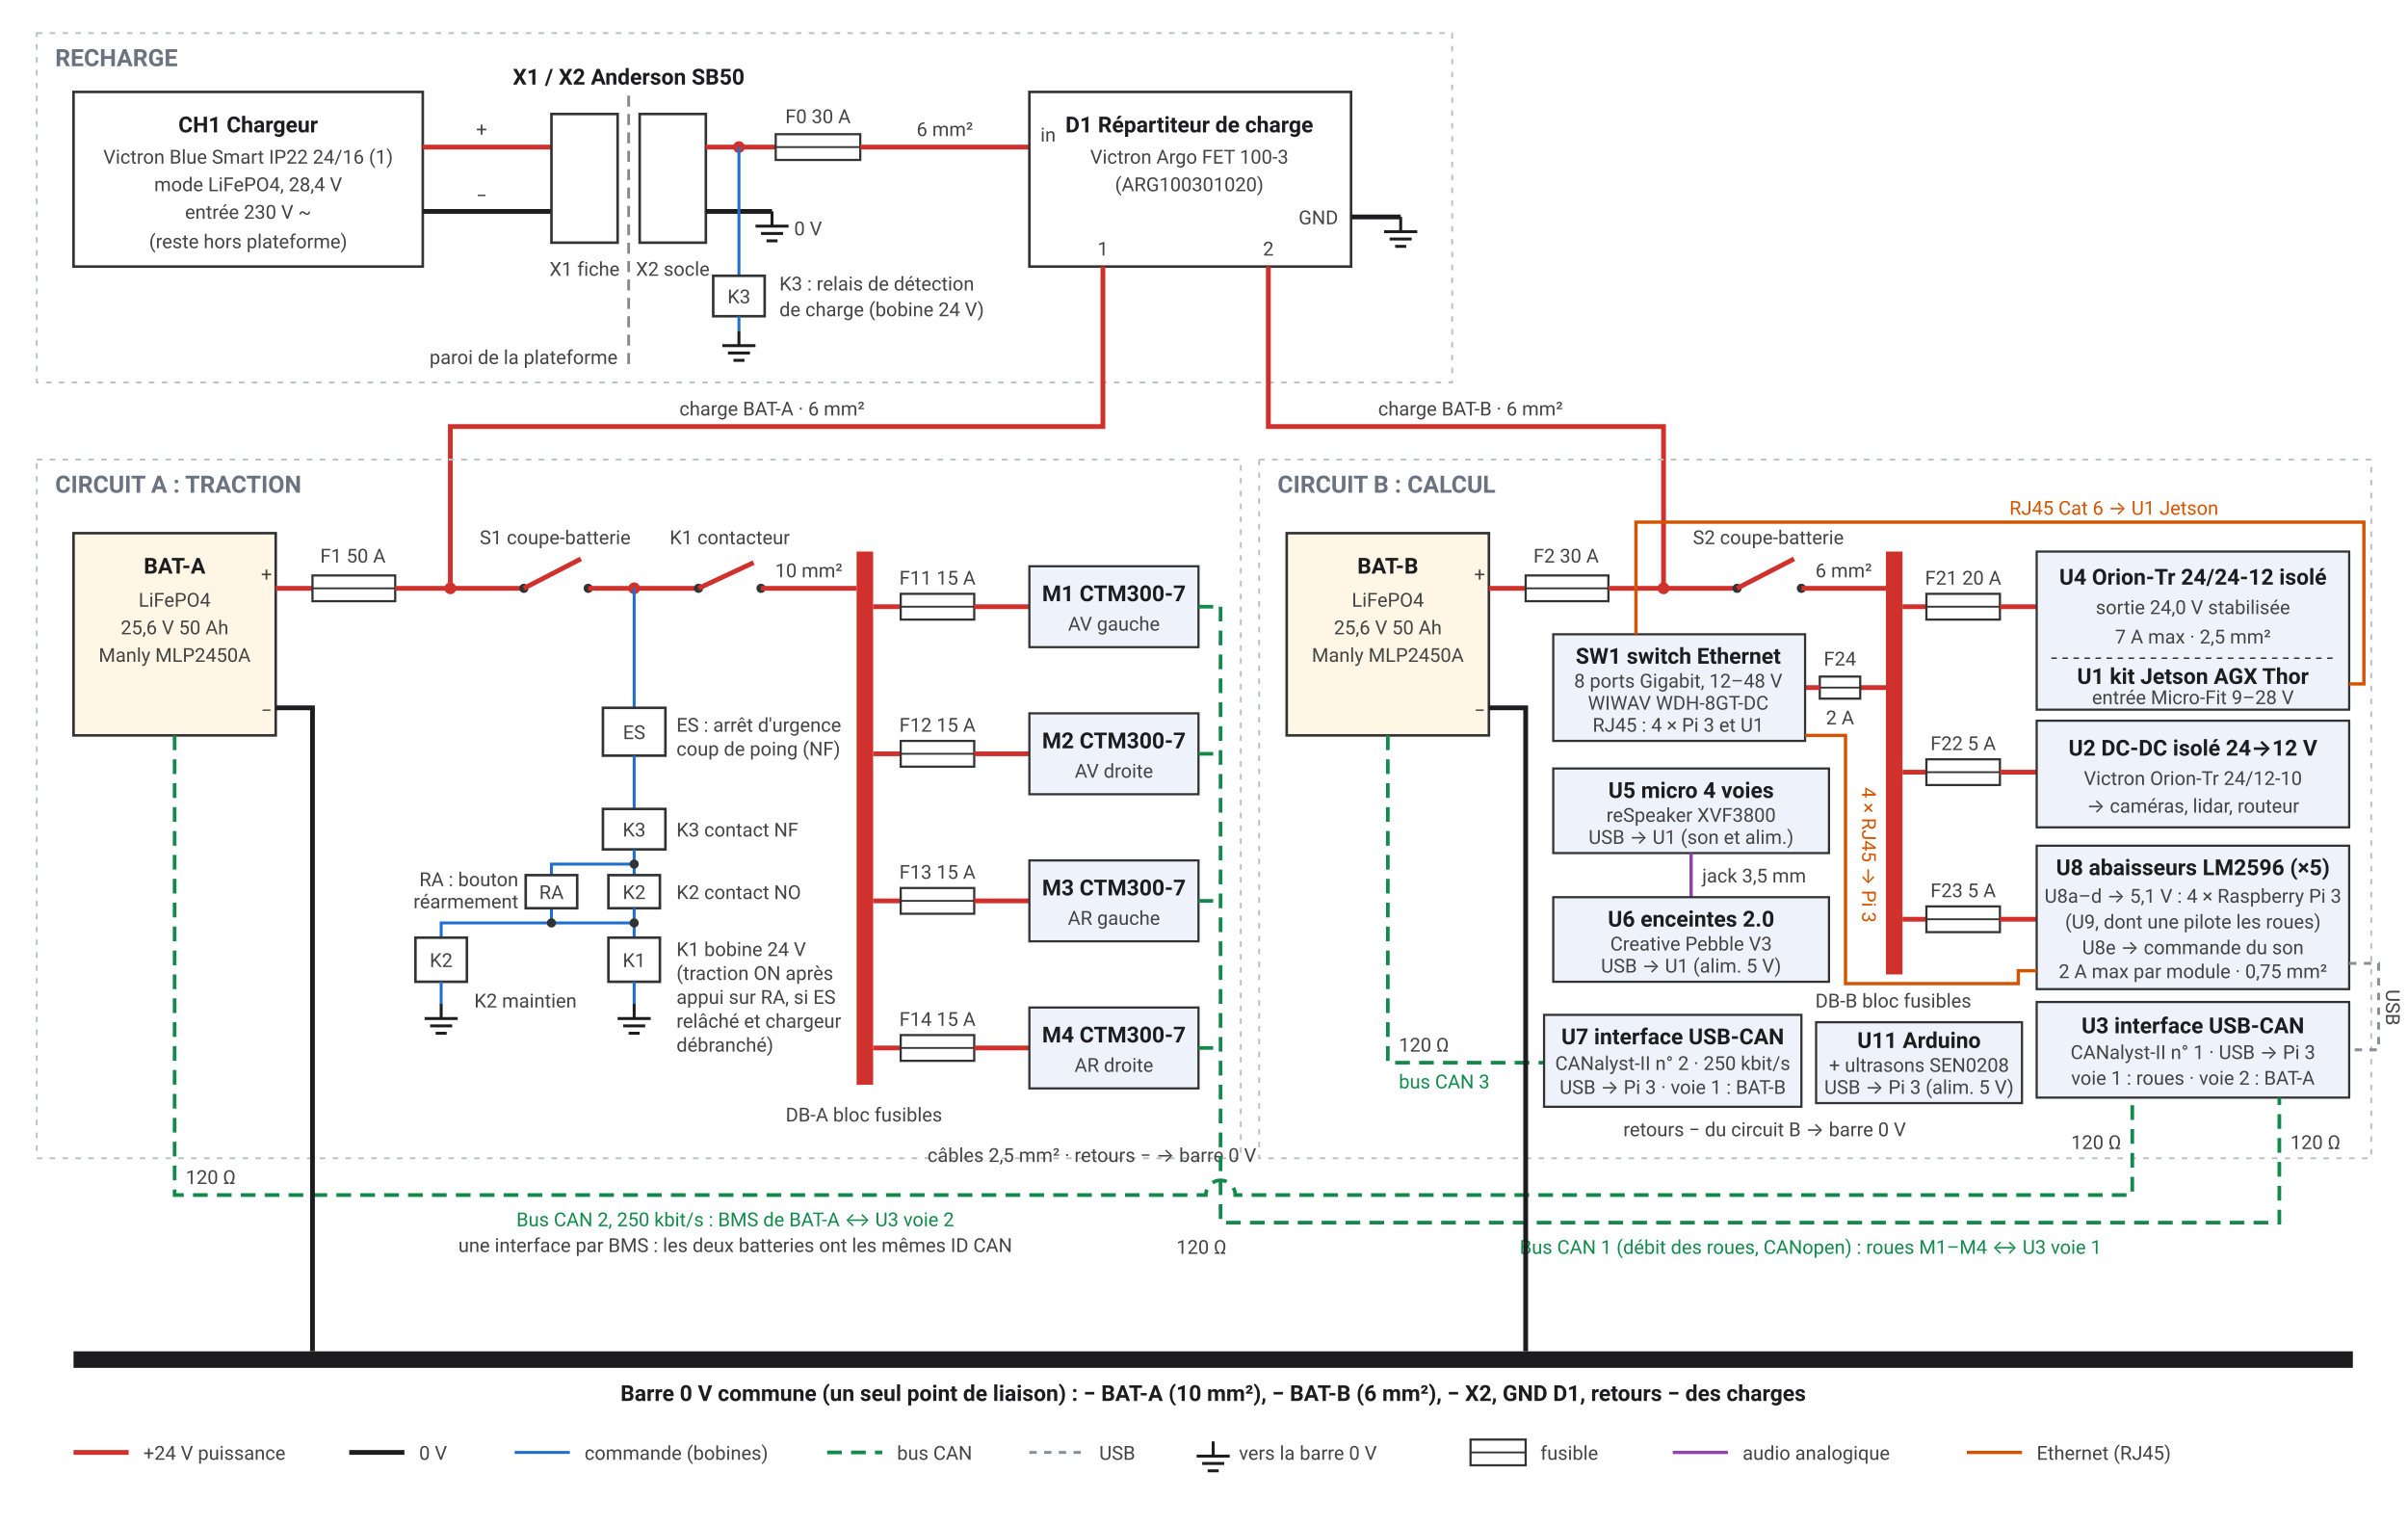
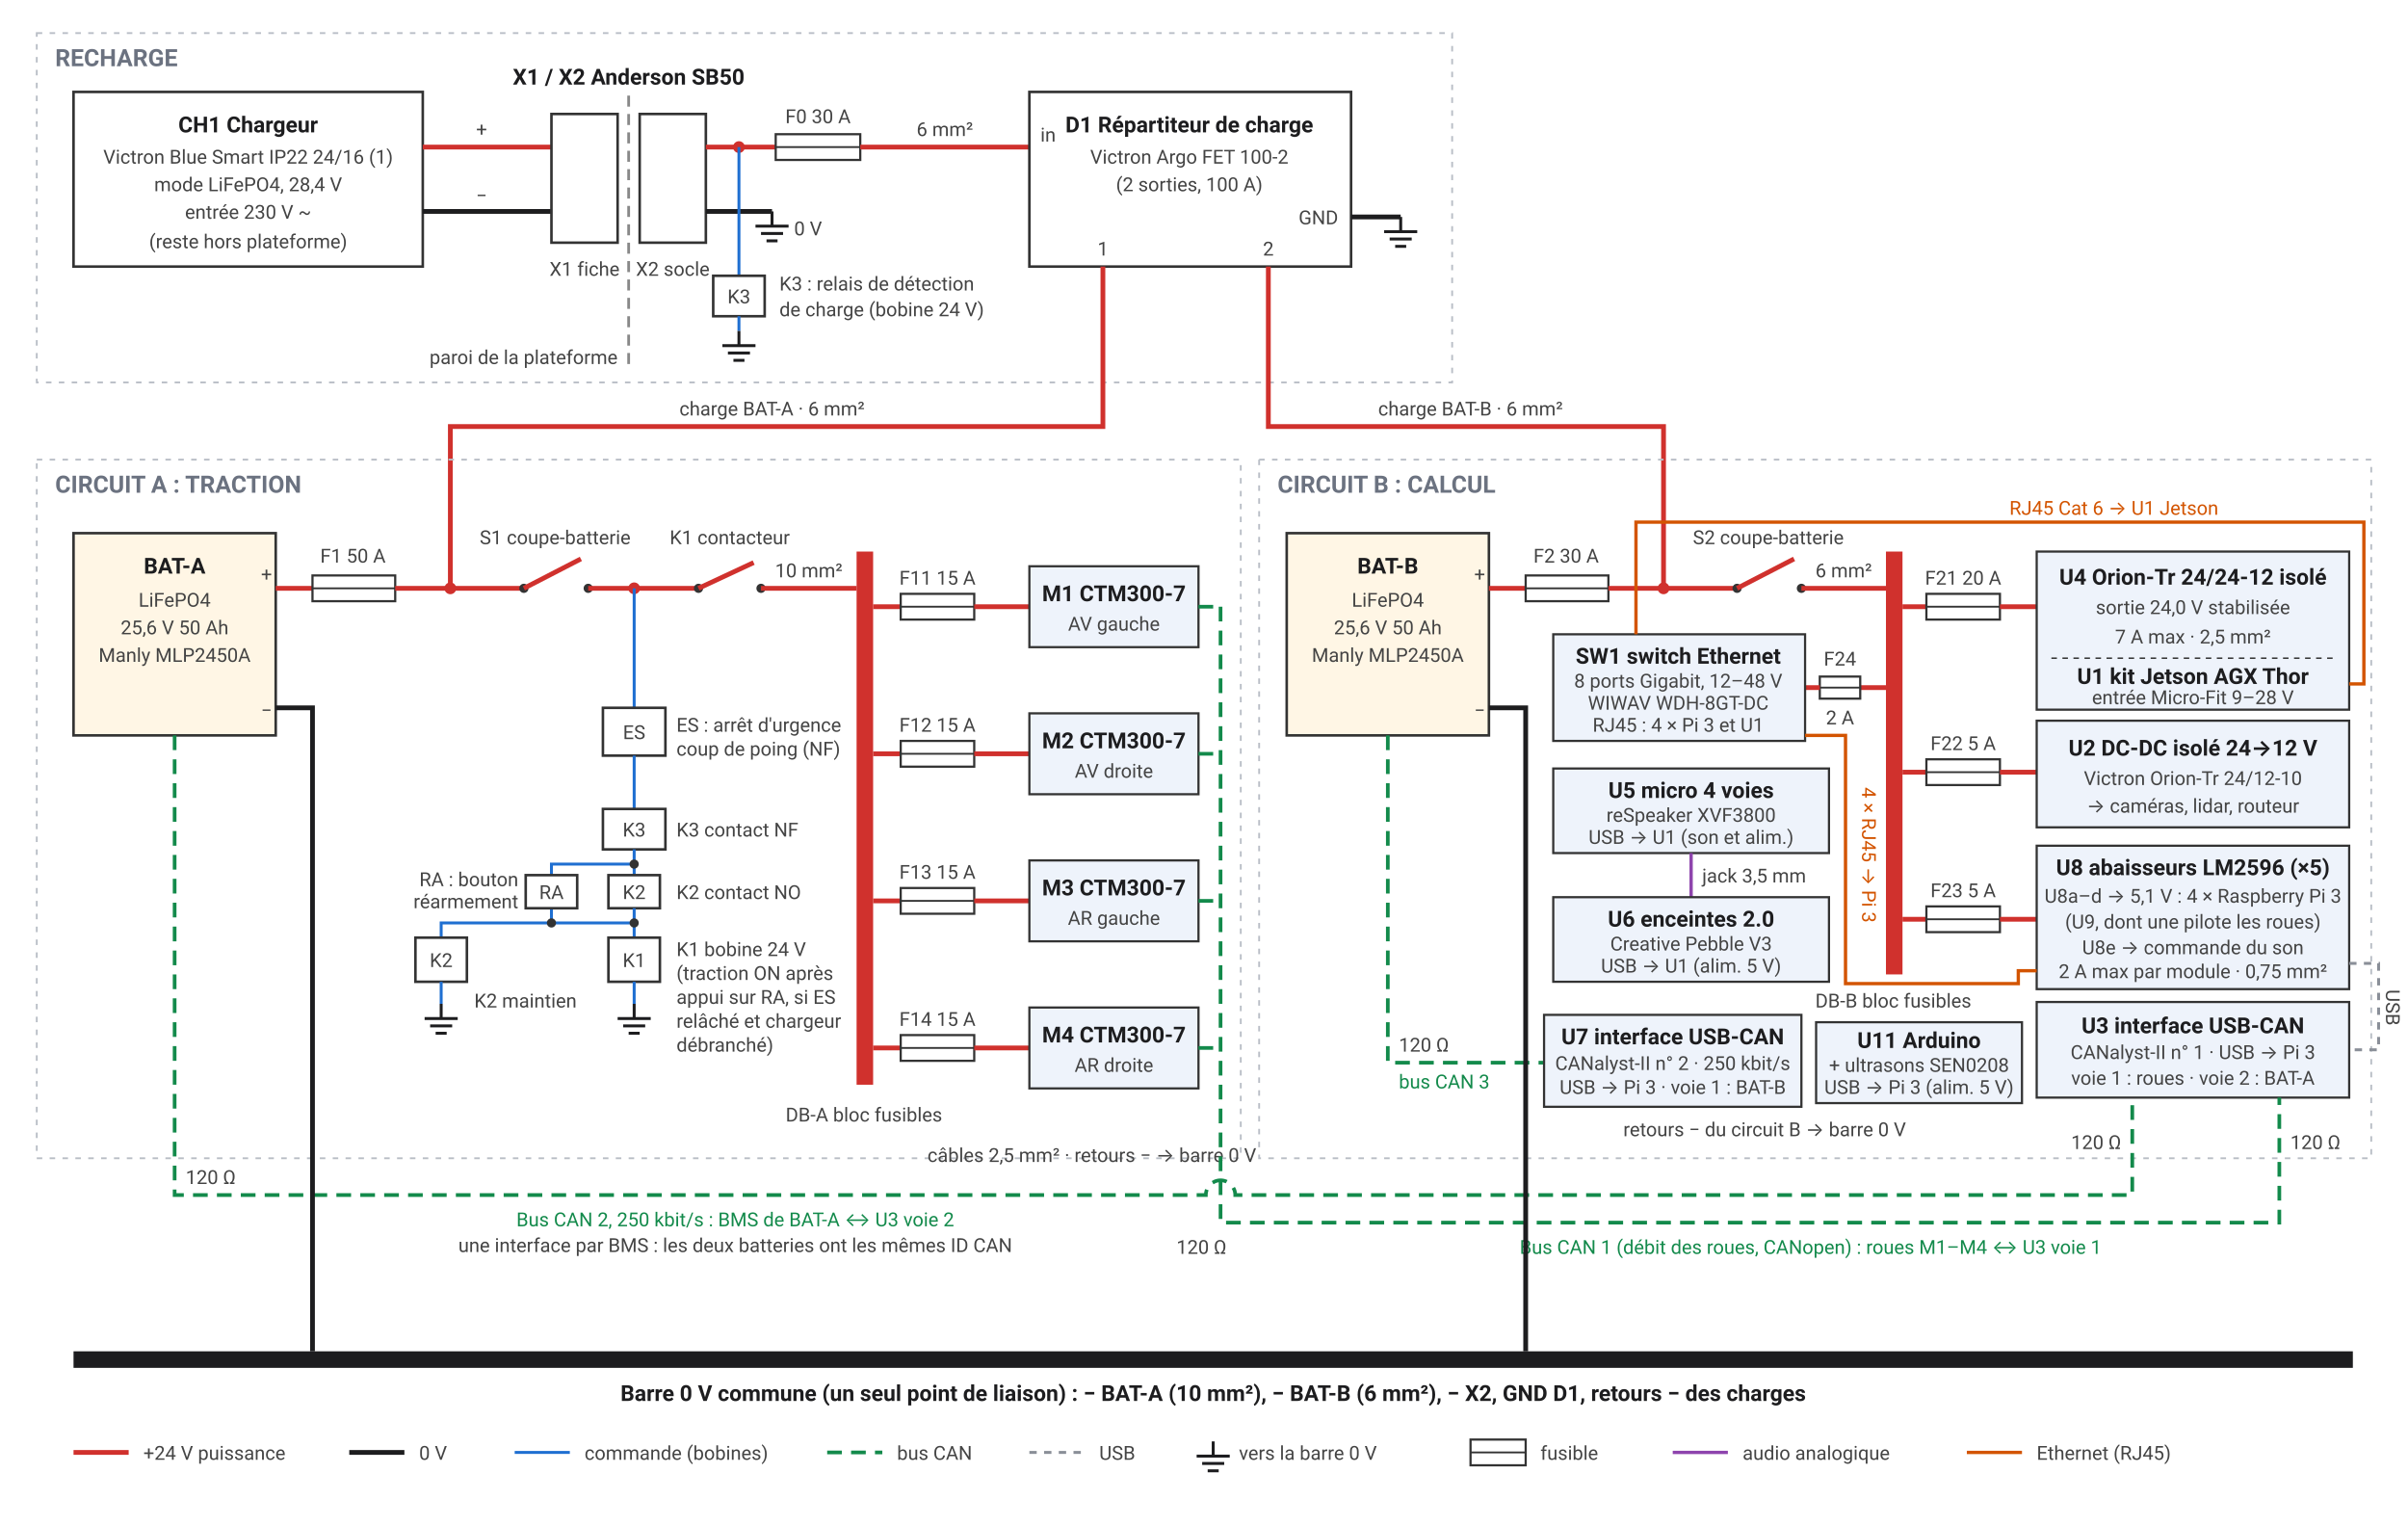
<svg xmlns="http://www.w3.org/2000/svg" width="1310" height="830" viewBox="0 0 1310 830" role="img" aria-label="Schéma de câblage de l'alimentation">
  <rect width="1310" height="830" fill="#fff" />
  <defs>
    <g id="gnd">
      <path d="M0 0 v8 M-9 8 h18 M-6 12 h12 M-3 16 h6" stroke="#1d1d1f" stroke-width="1.6" fill="none" />
    </g>
  </defs>
  <rect fill="none" stroke="#b9bec6" stroke-width="1" stroke-dasharray="3 4" x="20" y="18" width="770" height="190" />
  <text font-family="system-ui, -apple-system, 'Segoe UI', Roboto, sans-serif" fill="#6b7280" font-size="13px" font-weight="700" x="30" y="36">RECHARGE</text>
  <rect fill="#fff" stroke="#333" stroke-width="1.4" x="40" y="50" width="190" height="95" />
  <text font-family="system-ui, -apple-system, 'Segoe UI', Roboto, sans-serif" fill="#1d1d1f" font-size="12px" font-weight="700" x="135" y="72" text-anchor="middle">CH1 Chargeur</text>
  <text font-family="system-ui, -apple-system, 'Segoe UI', Roboto, sans-serif" fill="#444" font-size="10.5px" x="135" y="89" text-anchor="middle">Victron Blue Smart IP22 24/16 (1)</text>
  <text font-family="system-ui, -apple-system, 'Segoe UI', Roboto, sans-serif" fill="#444" font-size="10.5px" x="135" y="104" text-anchor="middle">mode LiFePO4, 28,4 V</text>
  <text font-family="system-ui, -apple-system, 'Segoe UI', Roboto, sans-serif" fill="#444" font-size="10.5px" x="135" y="119" text-anchor="middle">entrée 230 V ~</text>
  <text font-family="system-ui, -apple-system, 'Segoe UI', Roboto, sans-serif" fill="#444" font-size="10.5px" x="135" y="135" text-anchor="middle">(reste hors plateforme)</text>
  <path stroke="#d0312d" stroke-width="2.6" fill="none" d="M230 80 H300" />
  <text font-family="system-ui, -apple-system, 'Segoe UI', Roboto, sans-serif" fill="#444" font-size="10.5px" x="262" y="74" text-anchor="middle">+</text>
  <path stroke="#1d1d1f" stroke-width="2.6" fill="none" d="M230 115 H300" />
  <text font-family="system-ui, -apple-system, 'Segoe UI', Roboto, sans-serif" fill="#444" font-size="10.5px" x="262" y="110" text-anchor="middle">−</text>
  <text font-family="system-ui, -apple-system, 'Segoe UI', Roboto, sans-serif" fill="#1d1d1f" font-size="12px" font-weight="700" x="342" y="46" text-anchor="middle">X1 / X2 Anderson SB50</text>
  <rect fill="#fff" stroke="#333" stroke-width="1.4" x="300" y="62" width="36" height="70" />
  <text font-family="system-ui, -apple-system, 'Segoe UI', Roboto, sans-serif" fill="#444" font-size="10.5px" x="318" y="150" text-anchor="middle">X1 fiche</text>
  <line stroke="#888" stroke-width="1.5" stroke-dasharray="6 4" x1="342" y1="52" x2="342" y2="200" />
  <rect fill="#fff" stroke="#333" stroke-width="1.4" x="348" y="62" width="36" height="70" />
  <text font-family="system-ui, -apple-system, 'Segoe UI', Roboto, sans-serif" fill="#444" font-size="10.5px" x="366" y="150" text-anchor="middle">X2 socle</text>
  <text font-family="system-ui, -apple-system, 'Segoe UI', Roboto, sans-serif" fill="#444" font-size="10.5px" x="336" y="198" text-anchor="end">paroi de la plateforme</text>
  <path stroke="#d0312d" stroke-width="2.6" fill="none" d="M384 80 H422" />
  <circle cx="402" cy="80" r="3.2" fill="#d0312d" />
  <rect fill="#fff" stroke="#333" stroke-width="1.2" x="422" y="73" width="46" height="14" />
  <line x1="422" y1="80" x2="468" y2="80" stroke="#333" stroke-width="1" />
  <text font-family="system-ui, -apple-system, 'Segoe UI', Roboto, sans-serif" fill="#444" font-size="10.5px" x="445" y="67" text-anchor="middle">F0 30 A</text>
  <path stroke="#d0312d" stroke-width="2.6" fill="none" d="M468 80 H560" />
  <text font-family="system-ui, -apple-system, 'Segoe UI', Roboto, sans-serif" fill="#444" font-size="10.5px" x="514" y="74" text-anchor="middle">6 mm²</text>
  <path stroke="#1d1d1f" stroke-width="2.6" fill="none" d="M384 115 H420" />
  <use href="#gnd" x="420" y="115" />
  <text font-family="system-ui, -apple-system, 'Segoe UI', Roboto, sans-serif" fill="#444" font-size="10.5px" x="432" y="128">0 V</text>
  <path stroke="#1f6fd1" stroke-width="1.6" fill="none" d="M402 80 V150" />
  <rect fill="#fff" stroke="#333" stroke-width="1.4" x="388" y="150" width="28" height="22" />
  <text font-family="system-ui, -apple-system, 'Segoe UI', Roboto, sans-serif" fill="#444" font-size="10.5px" x="402" y="165" text-anchor="middle">K3</text>
  <path stroke="#1f6fd1" stroke-width="1.6" fill="none" d="M402 172 V180" />
  <use href="#gnd" x="402" y="180" />
  <text font-family="system-ui, -apple-system, 'Segoe UI', Roboto, sans-serif" fill="#444" font-size="10.5px" x="424" y="158">K3 : relais de détection</text>
  <text font-family="system-ui, -apple-system, 'Segoe UI', Roboto, sans-serif" fill="#444" font-size="10.5px" x="424" y="172">de charge (bobine 24 V)</text>
  <rect fill="#fff" stroke="#333" stroke-width="1.4" x="560" y="50" width="175" height="95" />
  <text font-family="system-ui, -apple-system, 'Segoe UI', Roboto, sans-serif" fill="#1d1d1f" font-size="12px" font-weight="700" x="647" y="72" text-anchor="middle">D1 Répartiteur de charge</text>
-   <text font-family="system-ui, -apple-system, 'Segoe UI', Roboto, sans-serif" fill="#444" font-size="10.5px" x="647" y="89" text-anchor="middle">Victron Argo FET 100-3</text>
-   <text font-family="system-ui, -apple-system, 'Segoe UI', Roboto, sans-serif" fill="#444" font-size="10.5px" x="647" y="104" text-anchor="middle">(ARG100301020)</text>
+   <text font-family="system-ui, -apple-system, 'Segoe UI', Roboto, sans-serif" fill="#444" font-size="10.5px" x="647" y="89" text-anchor="middle">Victron Argo FET 100-2</text>
+   <text font-family="system-ui, -apple-system, 'Segoe UI', Roboto, sans-serif" fill="#444" font-size="10.5px" x="647" y="104" text-anchor="middle">(2 sorties, 100 A)</text>
  <text font-family="system-ui, -apple-system, 'Segoe UI', Roboto, sans-serif" fill="#444" font-size="10.5px" x="566" y="77">in</text>
  <text font-family="system-ui, -apple-system, 'Segoe UI', Roboto, sans-serif" fill="#444" font-size="10.5px" x="600" y="139" text-anchor="middle">1</text>
  <text font-family="system-ui, -apple-system, 'Segoe UI', Roboto, sans-serif" fill="#444" font-size="10.5px" x="690" y="139" text-anchor="middle">2</text>
  <text font-family="system-ui, -apple-system, 'Segoe UI', Roboto, sans-serif" fill="#444" font-size="10.5px" x="728" y="122" text-anchor="end">GND</text>
  <path stroke="#1d1d1f" stroke-width="2.6" fill="none" d="M735 118 H762" />
  <use href="#gnd" x="762" y="118" />
  <path stroke="#d0312d" stroke-width="2.6" fill="none" d="M600 145 V232 H245 V320" />
  <text font-family="system-ui, -apple-system, 'Segoe UI', Roboto, sans-serif" fill="#444" font-size="10.5px" x="420" y="226" text-anchor="middle">charge BAT-A · 6 mm²</text>
  <path stroke="#d0312d" stroke-width="2.6" fill="none" d="M690 145 V232 H905 V320" />
  <text font-family="system-ui, -apple-system, 'Segoe UI', Roboto, sans-serif" fill="#444" font-size="10.5px" x="800" y="226" text-anchor="middle">charge BAT-B · 6 mm²</text>
  <rect fill="none" stroke="#b9bec6" stroke-width="1" stroke-dasharray="3 4" x="20" y="250" width="655" height="380" />
  <text font-family="system-ui, -apple-system, 'Segoe UI', Roboto, sans-serif" fill="#6b7280" font-size="13px" font-weight="700" x="30" y="268">CIRCUIT A : TRACTION</text>
  <rect fill="#fff6e5" stroke="#333" stroke-width="1.4" x="40" y="290" width="110" height="110" />
  <text font-family="system-ui, -apple-system, 'Segoe UI', Roboto, sans-serif" fill="#1d1d1f" font-size="12px" font-weight="700" x="95" y="312" text-anchor="middle">BAT-A</text>
  <text font-family="system-ui, -apple-system, 'Segoe UI', Roboto, sans-serif" fill="#444" font-size="10.5px" x="95" y="330" text-anchor="middle">LiFePO4</text>
  <text font-family="system-ui, -apple-system, 'Segoe UI', Roboto, sans-serif" fill="#444" font-size="10.5px" x="95" y="345" text-anchor="middle">25,6 V 50 Ah</text>
  <text font-family="system-ui, -apple-system, 'Segoe UI', Roboto, sans-serif" fill="#444" font-size="10.5px" x="95" y="360" text-anchor="middle">Manly MLP2450A</text>
  <text font-family="system-ui, -apple-system, 'Segoe UI', Roboto, sans-serif" fill="#444" font-size="10.5px" x="142" y="316">+</text>
  <text font-family="system-ui, -apple-system, 'Segoe UI', Roboto, sans-serif" fill="#444" font-size="10.5px" x="142" y="390">−</text>
  <path stroke="#d0312d" stroke-width="2.6" fill="none" d="M150 320 H170" />
  <rect fill="#fff" stroke="#333" stroke-width="1.2" x="170" y="313" width="45" height="14" />
  <line x1="170" y1="320" x2="215" y2="320" stroke="#333" stroke-width="1" />
  <text font-family="system-ui, -apple-system, 'Segoe UI', Roboto, sans-serif" fill="#444" font-size="10.5px" x="192" y="306" text-anchor="middle">F1 50 A</text>
  <path stroke="#d0312d" stroke-width="2.6" fill="none" d="M215 320 H283" />
  <circle cx="245" cy="320" r="3.2" fill="#d0312d" />
  <circle cx="285" cy="320" r="2.5" fill="#333" />
  <path stroke="#d0312d" stroke-width="2.6" fill="none" d="M285 320 L316 304" />
  <circle cx="320" cy="320" r="2.5" fill="#333" />
  <text font-family="system-ui, -apple-system, 'Segoe UI', Roboto, sans-serif" fill="#444" font-size="10.5px" x="302" y="296" text-anchor="middle">S1 coupe-batterie</text>
  <path stroke="#d0312d" stroke-width="2.6" fill="none" d="M320 320 H378" />
  <circle cx="345" cy="320" r="3.2" fill="#d0312d" />
  <circle cx="380" cy="320" r="2.5" fill="#333" />
  <path stroke="#d0312d" stroke-width="2.6" fill="none" d="M380 320 L410 306" />
  <circle cx="414" cy="320" r="2.5" fill="#333" />
  <text font-family="system-ui, -apple-system, 'Segoe UI', Roboto, sans-serif" fill="#444" font-size="10.5px" x="397" y="296" text-anchor="middle">K1 contacteur</text>
  <path stroke="#d0312d" stroke-width="2.6" fill="none" d="M414 320 H466" />
  <text font-family="system-ui, -apple-system, 'Segoe UI', Roboto, sans-serif" fill="#444" font-size="10.5px" x="440" y="314" text-anchor="middle">10 mm²</text>
  <path stroke="#1f6fd1" stroke-width="1.6" fill="none" d="M345 320 V385" />
  <rect fill="#fff" stroke="#333" stroke-width="1.4" x="328" y="385" width="34" height="26" />
  <text font-family="system-ui, -apple-system, 'Segoe UI', Roboto, sans-serif" fill="#444" font-size="10.5px" x="345" y="402" text-anchor="middle">ES</text>
  <path stroke="#1f6fd1" stroke-width="1.6" fill="none" d="M345 411 V440" />
  <rect fill="#fff" stroke="#333" stroke-width="1.4" x="328" y="440" width="34" height="22" />
  <text font-family="system-ui, -apple-system, 'Segoe UI', Roboto, sans-serif" fill="#444" font-size="10.5px" x="345" y="455" text-anchor="middle">K3</text>
  <path stroke="#1f6fd1" stroke-width="1.6" fill="none" d="M345 462 V476" />
  <rect fill="#fff" stroke="#333" stroke-width="1.4" x="331" y="476" width="28" height="18" />
  <text font-family="system-ui, -apple-system, 'Segoe UI', Roboto, sans-serif" fill="#444" font-size="10.5px" x="345" y="489" text-anchor="middle">K2</text>
  <path stroke="#1f6fd1" stroke-width="1.6" fill="none" d="M345 494 V510" />
  <path stroke="#1f6fd1" stroke-width="1.6" fill="none" d="M345 470 H300 V476 M300 494 V502 H345 M300 502 H240 V510" />
  <circle cx="345" cy="470" r="2.5" fill="#333" />
  <circle cx="345" cy="502" r="2.5" fill="#333" />
  <circle cx="300" cy="502" r="2.5" fill="#333" />
  <rect fill="#fff" stroke="#333" stroke-width="1.4" x="286" y="476" width="28" height="18" />
  <text font-family="system-ui, -apple-system, 'Segoe UI', Roboto, sans-serif" fill="#444" font-size="10.5px" x="300" y="489" text-anchor="middle">RA</text>
  <text font-family="system-ui, -apple-system, 'Segoe UI', Roboto, sans-serif" fill="#444" font-size="10.5px" x="282" y="482" text-anchor="end">RA : bouton</text>
  <text font-family="system-ui, -apple-system, 'Segoe UI', Roboto, sans-serif" fill="#444" font-size="10.5px" x="282" y="494" text-anchor="end">réarmement</text>
  <rect fill="#fff" stroke="#333" stroke-width="1.4" x="331" y="510" width="28" height="24" />
  <text font-family="system-ui, -apple-system, 'Segoe UI', Roboto, sans-serif" fill="#444" font-size="10.5px" x="345" y="526" text-anchor="middle">K1</text>
  <path stroke="#1f6fd1" stroke-width="1.6" fill="none" d="M345 534 V546" />
  <use href="#gnd" x="345" y="546" />
  <rect fill="#fff" stroke="#333" stroke-width="1.4" x="226" y="510" width="28" height="24" />
  <text font-family="system-ui, -apple-system, 'Segoe UI', Roboto, sans-serif" fill="#444" font-size="10.5px" x="240" y="526" text-anchor="middle">K2</text>
  <path stroke="#1f6fd1" stroke-width="1.6" fill="none" d="M240 534 V546" />
  <use href="#gnd" x="240" y="546" />
  <text font-family="system-ui, -apple-system, 'Segoe UI', Roboto, sans-serif" fill="#444" font-size="10.5px" x="258" y="548">K2 maintien</text>
  <text font-family="system-ui, -apple-system, 'Segoe UI', Roboto, sans-serif" fill="#444" font-size="10.5px" x="368" y="398">ES : arrêt d'urgence</text>
  <text font-family="system-ui, -apple-system, 'Segoe UI', Roboto, sans-serif" fill="#444" font-size="10.5px" x="368" y="411">coup de poing (NF)</text>
  <text font-family="system-ui, -apple-system, 'Segoe UI', Roboto, sans-serif" fill="#444" font-size="10.5px" x="368" y="455">K3 contact NF</text>
  <text font-family="system-ui, -apple-system, 'Segoe UI', Roboto, sans-serif" fill="#444" font-size="10.5px" x="368" y="489">K2 contact NO</text>
  <text font-family="system-ui, -apple-system, 'Segoe UI', Roboto, sans-serif" fill="#444" font-size="10.5px" x="368" y="520">K1 bobine 24 V</text>
  <text font-family="system-ui, -apple-system, 'Segoe UI', Roboto, sans-serif" fill="#444" font-size="10.5px" x="368" y="533">(traction ON après</text>
  <text font-family="system-ui, -apple-system, 'Segoe UI', Roboto, sans-serif" fill="#444" font-size="10.5px" x="368" y="546">appui sur RA, si ES</text>
  <text font-family="system-ui, -apple-system, 'Segoe UI', Roboto, sans-serif" fill="#444" font-size="10.5px" x="368" y="559">relâché et chargeur</text>
  <text font-family="system-ui, -apple-system, 'Segoe UI', Roboto, sans-serif" fill="#444" font-size="10.5px" x="368" y="572">débranché)</text>
  <rect x="466" y="300" width="9" height="290" fill="#d0312d" />
  <text font-family="system-ui, -apple-system, 'Segoe UI', Roboto, sans-serif" fill="#444" font-size="10.5px" x="470" y="610" text-anchor="middle">DB-A bloc fusibles</text>
  <g>
    <path stroke="#d0312d" stroke-width="2.6" fill="none" d="M475 330 H490" />
    <rect fill="#fff" stroke="#333" stroke-width="1.2" x="490" y="323" width="40" height="14" />
    <line x1="490" y1="330" x2="530" y2="330" stroke="#333" stroke-width="1" />
    <text font-family="system-ui, -apple-system, 'Segoe UI', Roboto, sans-serif" fill="#444" font-size="10.5px" x="510" y="318" text-anchor="middle">F11 15 A</text>
    <path stroke="#d0312d" stroke-width="2.6" fill="none" d="M530 330 H560" />
    <rect fill="#eef3fb" stroke="#333" stroke-width="1.2" x="560" y="308" width="92" height="44" />
    <text font-family="system-ui, -apple-system, 'Segoe UI', Roboto, sans-serif" fill="#1d1d1f" font-size="12px" font-weight="700" x="606" y="327" text-anchor="middle">M1 CTM300-7</text>
    <text font-family="system-ui, -apple-system, 'Segoe UI', Roboto, sans-serif" fill="#444" font-size="10.5px" x="606" y="343" text-anchor="middle">AV gauche</text>
  </g>
  <g>
    <path stroke="#d0312d" stroke-width="2.6" fill="none" d="M475 410 H490" />
    <rect fill="#fff" stroke="#333" stroke-width="1.2" x="490" y="403" width="40" height="14" />
    <line x1="490" y1="410" x2="530" y2="410" stroke="#333" stroke-width="1" />
    <text font-family="system-ui, -apple-system, 'Segoe UI', Roboto, sans-serif" fill="#444" font-size="10.5px" x="510" y="398" text-anchor="middle">F12 15 A</text>
    <path stroke="#d0312d" stroke-width="2.6" fill="none" d="M530 410 H560" />
    <rect fill="#eef3fb" stroke="#333" stroke-width="1.2" x="560" y="388" width="92" height="44" />
    <text font-family="system-ui, -apple-system, 'Segoe UI', Roboto, sans-serif" fill="#1d1d1f" font-size="12px" font-weight="700" x="606" y="407" text-anchor="middle">M2 CTM300-7</text>
    <text font-family="system-ui, -apple-system, 'Segoe UI', Roboto, sans-serif" fill="#444" font-size="10.5px" x="606" y="423" text-anchor="middle">AV droite</text>
  </g>
  <g>
    <path stroke="#d0312d" stroke-width="2.6" fill="none" d="M475 490 H490" />
    <rect fill="#fff" stroke="#333" stroke-width="1.2" x="490" y="483" width="40" height="14" />
    <line x1="490" y1="490" x2="530" y2="490" stroke="#333" stroke-width="1" />
    <text font-family="system-ui, -apple-system, 'Segoe UI', Roboto, sans-serif" fill="#444" font-size="10.5px" x="510" y="478" text-anchor="middle">F13 15 A</text>
    <path stroke="#d0312d" stroke-width="2.6" fill="none" d="M530 490 H560" />
    <rect fill="#eef3fb" stroke="#333" stroke-width="1.2" x="560" y="468" width="92" height="44" />
    <text font-family="system-ui, -apple-system, 'Segoe UI', Roboto, sans-serif" fill="#1d1d1f" font-size="12px" font-weight="700" x="606" y="487" text-anchor="middle">M3 CTM300-7</text>
    <text font-family="system-ui, -apple-system, 'Segoe UI', Roboto, sans-serif" fill="#444" font-size="10.5px" x="606" y="503" text-anchor="middle">AR gauche</text>
  </g>
  <g>
    <path stroke="#d0312d" stroke-width="2.6" fill="none" d="M475 570 H490" />
    <rect fill="#fff" stroke="#333" stroke-width="1.2" x="490" y="563" width="40" height="14" />
    <line x1="490" y1="570" x2="530" y2="570" stroke="#333" stroke-width="1" />
    <text font-family="system-ui, -apple-system, 'Segoe UI', Roboto, sans-serif" fill="#444" font-size="10.5px" x="510" y="558" text-anchor="middle">F14 15 A</text>
    <path stroke="#d0312d" stroke-width="2.6" fill="none" d="M530 570 H560" />
    <rect fill="#eef3fb" stroke="#333" stroke-width="1.2" x="560" y="548" width="92" height="44" />
    <text font-family="system-ui, -apple-system, 'Segoe UI', Roboto, sans-serif" fill="#1d1d1f" font-size="12px" font-weight="700" x="606" y="567" text-anchor="middle">M4 CTM300-7</text>
    <text font-family="system-ui, -apple-system, 'Segoe UI', Roboto, sans-serif" fill="#444" font-size="10.5px" x="606" y="583" text-anchor="middle">AR droite</text>
  </g>
  <text font-family="system-ui, -apple-system, 'Segoe UI', Roboto, sans-serif" fill="#444" font-size="10.5px" x="594" y="632" text-anchor="middle">câbles 2,5 mm² · retours − → barre 0 V</text>
  <rect fill="none" stroke="#b9bec6" stroke-width="1" stroke-dasharray="3 4" x="685" y="250" width="605" height="380" />
  <text font-family="system-ui, -apple-system, 'Segoe UI', Roboto, sans-serif" fill="#6b7280" font-size="13px" font-weight="700" x="695" y="268">CIRCUIT B : CALCUL</text>
  <rect fill="#fff6e5" stroke="#333" stroke-width="1.4" x="700" y="290" width="110" height="110" />
  <text font-family="system-ui, -apple-system, 'Segoe UI', Roboto, sans-serif" fill="#1d1d1f" font-size="12px" font-weight="700" x="755" y="312" text-anchor="middle">BAT-B</text>
  <text font-family="system-ui, -apple-system, 'Segoe UI', Roboto, sans-serif" fill="#444" font-size="10.5px" x="755" y="330" text-anchor="middle">LiFePO4</text>
  <text font-family="system-ui, -apple-system, 'Segoe UI', Roboto, sans-serif" fill="#444" font-size="10.5px" x="755" y="345" text-anchor="middle">25,6 V 50 Ah</text>
  <text font-family="system-ui, -apple-system, 'Segoe UI', Roboto, sans-serif" fill="#444" font-size="10.5px" x="755" y="360" text-anchor="middle">Manly MLP2450A</text>
  <text font-family="system-ui, -apple-system, 'Segoe UI', Roboto, sans-serif" fill="#444" font-size="10.5px" x="802" y="316">+</text>
  <text font-family="system-ui, -apple-system, 'Segoe UI', Roboto, sans-serif" fill="#444" font-size="10.5px" x="802" y="390">−</text>
  <path stroke="#d0312d" stroke-width="2.6" fill="none" d="M810 320 H830" />
  <rect fill="#fff" stroke="#333" stroke-width="1.2" x="830" y="313" width="45" height="14" />
  <line x1="830" y1="320" x2="875" y2="320" stroke="#333" stroke-width="1" />
  <text font-family="system-ui, -apple-system, 'Segoe UI', Roboto, sans-serif" fill="#444" font-size="10.5px" x="852" y="306" text-anchor="middle">F2 30 A</text>
  <path stroke="#d0312d" stroke-width="2.6" fill="none" d="M875 320 H943" />
  <circle cx="905" cy="320" r="3.2" fill="#d0312d" />
  <circle cx="945" cy="320" r="2.5" fill="#333" />
  <path stroke="#d0312d" stroke-width="2.6" fill="none" d="M945 320 L976 304" />
  <circle cx="980" cy="320" r="2.5" fill="#333" />
  <text font-family="system-ui, -apple-system, 'Segoe UI', Roboto, sans-serif" fill="#444" font-size="10.5px" x="962" y="296" text-anchor="middle">S2 coupe-batterie</text>
  <path stroke="#d0312d" stroke-width="2.6" fill="none" d="M980 320 H1026" />
  <text font-family="system-ui, -apple-system, 'Segoe UI', Roboto, sans-serif" fill="#444" font-size="10.5px" x="1003" y="314" text-anchor="middle">6 mm²</text>
  <rect x="1026" y="300" width="9" height="230" fill="#d0312d" />
  <text font-family="system-ui, -apple-system, 'Segoe UI', Roboto, sans-serif" fill="#444" font-size="10.5px" x="1030" y="548" text-anchor="middle">DB-B bloc fusibles</text>
  <path stroke="#d0312d" stroke-width="2.6" fill="none" d="M1035 330 H1048" />
  <rect fill="#fff" stroke="#333" stroke-width="1.2" x="1048" y="323" width="40" height="14" />
  <line x1="1048" y1="330" x2="1088" y2="330" stroke="#333" stroke-width="1" />
  <text font-family="system-ui, -apple-system, 'Segoe UI', Roboto, sans-serif" fill="#444" font-size="10.5px" x="1068" y="318" text-anchor="middle">F21 20 A</text>
  <path stroke="#d0312d" stroke-width="2.6" fill="none" d="M1088 330 H1108" />
  <rect fill="#eef3fb" stroke="#333" stroke-width="1.2" x="1108" y="300" width="170" height="86" />
  <line x1="1116" y1="358" x2="1270" y2="358" stroke="#333" stroke-width="0.8" stroke-dasharray="3 3" />
  <text font-family="system-ui, -apple-system, 'Segoe UI', Roboto, sans-serif" fill="#1d1d1f" font-size="12px" font-weight="700" x="1193" y="318" text-anchor="middle">U4 Orion-Tr 24/24-12 isolé</text>
  <text font-family="system-ui, -apple-system, 'Segoe UI', Roboto, sans-serif" fill="#444" font-size="10.5px" x="1193" y="334" text-anchor="middle">sortie 24,0 V stabilisée</text>
  <text font-family="system-ui, -apple-system, 'Segoe UI', Roboto, sans-serif" fill="#444" font-size="10.5px" x="1193" y="350" text-anchor="middle">7 A max · 2,5 mm²</text>
  <text font-family="system-ui, -apple-system, 'Segoe UI', Roboto, sans-serif" fill="#1d1d1f" font-size="12px" font-weight="700" x="1193" y="372" text-anchor="middle">U1 kit Jetson AGX Thor</text>
  <text font-family="system-ui, -apple-system, 'Segoe UI', Roboto, sans-serif" fill="#444" font-size="10.5px" x="1193" y="383" text-anchor="middle">entrée Micro-Fit 9–28 V</text>
  <path stroke="#d0312d" stroke-width="2.6" fill="none" d="M1035 420 H1048" />
  <rect fill="#fff" stroke="#333" stroke-width="1.2" x="1048" y="413" width="40" height="14" />
  <line x1="1048" y1="420" x2="1088" y2="420" stroke="#333" stroke-width="1" />
  <text font-family="system-ui, -apple-system, 'Segoe UI', Roboto, sans-serif" fill="#444" font-size="10.5px" x="1068" y="408" text-anchor="middle">F22 5 A</text>
  <path stroke="#d0312d" stroke-width="2.6" fill="none" d="M1088 420 H1108" />
  <rect fill="#eef3fb" stroke="#333" stroke-width="1.2" x="1108" y="392" width="170" height="58" />
  <text font-family="system-ui, -apple-system, 'Segoe UI', Roboto, sans-serif" fill="#1d1d1f" font-size="12px" font-weight="700" x="1193" y="411" text-anchor="middle">U2 DC-DC isolé 24→12 V</text>
  <text font-family="system-ui, -apple-system, 'Segoe UI', Roboto, sans-serif" fill="#444" font-size="10.5px" x="1193" y="427" text-anchor="middle">Victron Orion-Tr 24/12-10</text>
  <text font-family="system-ui, -apple-system, 'Segoe UI', Roboto, sans-serif" fill="#444" font-size="10.5px" x="1193" y="442" text-anchor="middle">→ caméras, lidar, routeur</text>
  <path stroke="#d0312d" stroke-width="2.6" fill="none" d="M1035 500 H1048" />
  <rect fill="#fff" stroke="#333" stroke-width="1.2" x="1048" y="493" width="40" height="14" />
  <line x1="1048" y1="500" x2="1088" y2="500" stroke="#333" stroke-width="1" />
  <text font-family="system-ui, -apple-system, 'Segoe UI', Roboto, sans-serif" fill="#444" font-size="10.5px" x="1068" y="488" text-anchor="middle">F23 5 A</text>
  <path stroke="#d0312d" stroke-width="2.6" fill="none" d="M1088 500 H1108" />
  <rect fill="#eef3fb" stroke="#333" stroke-width="1.2" x="1108" y="460" width="170" height="78" />
  <text font-family="system-ui, -apple-system, 'Segoe UI', Roboto, sans-serif" fill="#1d1d1f" font-size="12px" font-weight="700" x="1193" y="476" text-anchor="middle">U8 abaisseurs LM2596 (×5)</text>
  <text font-family="system-ui, -apple-system, 'Segoe UI', Roboto, sans-serif" fill="#444" font-size="10.5px" x="1193" y="491" text-anchor="middle">U8a–d → 5,1 V : 4 × Raspberry Pi 3</text>
  <text font-family="system-ui, -apple-system, 'Segoe UI', Roboto, sans-serif" fill="#444" font-size="10.5px" x="1193" y="505" text-anchor="middle">(U9, dont une pilote les roues)</text>
  <text font-family="system-ui, -apple-system, 'Segoe UI', Roboto, sans-serif" fill="#444" font-size="10.5px" x="1193" y="519" text-anchor="middle">U8e → commande du son</text>
  <text font-family="system-ui, -apple-system, 'Segoe UI', Roboto, sans-serif" fill="#444" font-size="10.5px" x="1193" y="532" text-anchor="middle">2 A max par module · 0,75 mm²</text>
  <path stroke="#d0312d" stroke-width="2.6" fill="none" d="M1026 374 H1012" />
  <rect fill="#fff" stroke="#333" stroke-width="1.2" x="990" y="368" width="22" height="12" />
  <line x1="990" y1="374" x2="1012" y2="374" stroke="#333" stroke-width="1" />
  <path stroke="#d0312d" stroke-width="2.6" fill="none" d="M990 374 H982" />
  <text font-family="system-ui, -apple-system, 'Segoe UI', Roboto, sans-serif" fill="#444" font-size="10.5px" x="1001" y="362" text-anchor="middle">F24</text>
  <text font-family="system-ui, -apple-system, 'Segoe UI', Roboto, sans-serif" fill="#444" font-size="10.5px" x="1001" y="394" text-anchor="middle">2 A</text>
  <rect fill="#eef3fb" stroke="#333" stroke-width="1.2" x="845" y="345" width="137" height="58" />
  <text font-family="system-ui, -apple-system, 'Segoe UI', Roboto, sans-serif" fill="#1d1d1f" font-size="12px" font-weight="700" x="913" y="361" text-anchor="middle">SW1 switch Ethernet</text>
  <text font-family="system-ui, -apple-system, 'Segoe UI', Roboto, sans-serif" fill="#444" font-size="10.5px" x="913" y="374" text-anchor="middle">8 ports Gigabit, 12–48 V</text>
  <text font-family="system-ui, -apple-system, 'Segoe UI', Roboto, sans-serif" fill="#444" font-size="10.5px" x="913" y="386" text-anchor="middle">WIWAV WDH-8GT-DC</text>
  <text font-family="system-ui, -apple-system, 'Segoe UI', Roboto, sans-serif" fill="#444" font-size="10.5px" x="913" y="398" text-anchor="middle">RJ45 : 4 × Pi 3 et U1</text>
  <path stroke="#d35400" stroke-width="1.8" fill="none" d="M890 345 V284 H1286 V372 H1278" />
  <text font-family="system-ui, -apple-system, 'Segoe UI', Roboto, sans-serif" font-size="10.5px" x="1150" y="280" text-anchor="middle" fill="#d35400">RJ45 Cat 6 → U1 Jetson</text>
  <path stroke="#d35400" stroke-width="1.8" fill="none" d="M982 400 H1004 V535 H1098 V528 H1108" />
  <text font-family="system-ui, -apple-system, 'Segoe UI', Roboto, sans-serif" font-size="10.5px" x="1013" y="465" fill="#d35400" transform="rotate(90 1013 465)" text-anchor="middle">4 × RJ45 → Pi 3</text>
  <rect fill="#eef3fb" stroke="#333" stroke-width="1.2" x="845" y="418" width="150" height="46" />
  <text font-family="system-ui, -apple-system, 'Segoe UI', Roboto, sans-serif" fill="#1d1d1f" font-size="12px" font-weight="700" x="920" y="434" text-anchor="middle">U5 micro 4 voies</text>
  <text font-family="system-ui, -apple-system, 'Segoe UI', Roboto, sans-serif" fill="#444" font-size="10.5px" x="920" y="447" text-anchor="middle">reSpeaker XVF3800</text>
  <text font-family="system-ui, -apple-system, 'Segoe UI', Roboto, sans-serif" fill="#444" font-size="10.5px" x="920" y="459" text-anchor="middle">USB → U1 (son et alim.)</text>
  <path stroke="#8e44ad" stroke-width="1.8" fill="none" d="M920 464 V488" />
  <text font-family="system-ui, -apple-system, 'Segoe UI', Roboto, sans-serif" fill="#444" font-size="10.5px" x="926" y="480">jack 3,5 mm</text>
  <rect fill="#eef3fb" stroke="#333" stroke-width="1.2" x="845" y="488" width="150" height="46" />
  <text font-family="system-ui, -apple-system, 'Segoe UI', Roboto, sans-serif" fill="#1d1d1f" font-size="12px" font-weight="700" x="920" y="504" text-anchor="middle">U6 enceintes 2.0</text>
  <text font-family="system-ui, -apple-system, 'Segoe UI', Roboto, sans-serif" fill="#444" font-size="10.5px" x="920" y="517" text-anchor="middle">Creative Pebble V3</text>
  <text font-family="system-ui, -apple-system, 'Segoe UI', Roboto, sans-serif" fill="#444" font-size="10.5px" x="920" y="529" text-anchor="middle">USB → U1 (alim. 5 V)</text>
  <rect fill="#eef3fb" stroke="#333" stroke-width="1.2" x="1108" y="545" width="170" height="52" />
  <text font-family="system-ui, -apple-system, 'Segoe UI', Roboto, sans-serif" fill="#1d1d1f" font-size="12px" font-weight="700" x="1193" y="562" text-anchor="middle">U3 interface USB-CAN</text>
  <text font-family="system-ui, -apple-system, 'Segoe UI', Roboto, sans-serif" fill="#444" font-size="10.5px" x="1193" y="576" text-anchor="middle">CANalyst-II n° 1 · USB → Pi 3</text>
  <text font-family="system-ui, -apple-system, 'Segoe UI', Roboto, sans-serif" fill="#444" font-size="10.5px" x="1193" y="590" text-anchor="middle">voie 1 : roues · voie 2 : BAT-A</text>
  <path stroke="#8a8f98" stroke-width="1.6" fill="none" stroke-dasharray="4 4" d="M1278 524 H1294 V571 H1278" />
  <text font-family="system-ui, -apple-system, 'Segoe UI', Roboto, sans-serif" fill="#444" font-size="10.5px" x="1298" y="548" transform="rotate(90 1298 548)" text-anchor="middle">USB</text>
  <text font-family="system-ui, -apple-system, 'Segoe UI', Roboto, sans-serif" fill="#444" font-size="10.5px" x="960" y="618" text-anchor="middle">retours − du circuit B → barre 0 V</text>
  <rect fill="#eef3fb" stroke="#333" stroke-width="1.2" x="988" y="556" width="112" height="44" />
  <text font-family="system-ui, -apple-system, 'Segoe UI', Roboto, sans-serif" fill="#1d1d1f" font-size="12px" font-weight="700" x="1044" y="570" text-anchor="middle">U11 Arduino</text>
  <text font-family="system-ui, -apple-system, 'Segoe UI', Roboto, sans-serif" fill="#444" font-size="10.5px" x="1044" y="583" text-anchor="middle">+ ultrasons SEN0208</text>
  <text font-family="system-ui, -apple-system, 'Segoe UI', Roboto, sans-serif" fill="#444" font-size="10.5px" x="1044" y="595" text-anchor="middle">USB → Pi 3 (alim. 5 V)</text>
  <path stroke="#138a4b" stroke-width="2" fill="none" stroke-dasharray="8 5" d="M652 330 H664 M652 410 H664 M652 490 H664 M652 570 H664 M664 330 V665 H1240 V597" />
  <text font-family="system-ui, -apple-system, 'Segoe UI', Roboto, sans-serif" fill="#444" font-size="10.5px" x="640" y="682">120 Ω</text>
  <text font-family="system-ui, -apple-system, 'Segoe UI', Roboto, sans-serif" fill="#444" font-size="10.5px" x="1246" y="625">120 Ω</text>
  <text font-family="system-ui, -apple-system, 'Segoe UI', Roboto, sans-serif" font-size="10.5px" x="985" y="682" text-anchor="middle" fill="#138a4b">Bus CAN 1 (débit des roues, CANopen) : roues M1–M4 ↔ U3 voie 1</text>
  <path stroke="#138a4b" stroke-width="2" fill="none" stroke-dasharray="8 5" d="M95 400 V650 H656 a8 8 0 0 1 16 0 H1160 V597" />
  <text font-family="system-ui, -apple-system, 'Segoe UI', Roboto, sans-serif" fill="#444" font-size="10.5px" x="101" y="644">120 Ω</text>
  <text font-family="system-ui, -apple-system, 'Segoe UI', Roboto, sans-serif" fill="#444" font-size="10.5px" x="1154" y="625" text-anchor="end">120 Ω</text>
  <text font-family="system-ui, -apple-system, 'Segoe UI', Roboto, sans-serif" font-size="10.5px" x="400" y="667" text-anchor="middle" fill="#138a4b">Bus CAN 2, 250 kbit/s : BMS de BAT-A ↔ U3 voie 2</text>
  <text font-family="system-ui, -apple-system, 'Segoe UI', Roboto, sans-serif" fill="#444" font-size="10.5px" x="400" y="681" text-anchor="middle">une interface par BMS : les deux batteries ont les mêmes ID CAN</text>
  <path stroke="#138a4b" stroke-width="2" fill="none" stroke-dasharray="8 5" d="M755 400 V578 H840" />
  <text font-family="system-ui, -apple-system, 'Segoe UI', Roboto, sans-serif" fill="#444" font-size="10.5px" x="761" y="572">120 Ω</text>
  <text font-family="system-ui, -apple-system, 'Segoe UI', Roboto, sans-serif" font-size="10.5px" x="761" y="592" fill="#138a4b">bus CAN 3</text>
  <rect fill="#eef3fb" stroke="#333" stroke-width="1.2" x="840" y="552" width="140" height="50" />
  <text font-family="system-ui, -apple-system, 'Segoe UI', Roboto, sans-serif" fill="#1d1d1f" font-size="12px" font-weight="700" x="910" y="568" text-anchor="middle">U7 interface USB-CAN</text>
  <text font-family="system-ui, -apple-system, 'Segoe UI', Roboto, sans-serif" fill="#444" font-size="10.5px" x="910" y="582" text-anchor="middle">CANalyst-II n° 2 · 250 kbit/s</text>
  <text font-family="system-ui, -apple-system, 'Segoe UI', Roboto, sans-serif" fill="#444" font-size="10.5px" x="910" y="595" text-anchor="middle">USB → Pi 3 · voie 1 : BAT-B</text>
  <path stroke="#1d1d1f" stroke-width="2.6" fill="none" d="M150 385 H170 V735" />
  <path stroke="#1d1d1f" stroke-width="2.6" fill="none" d="M810 385 H830 V735" />
  <rect x="40" y="735" width="1240" height="9" fill="#1d1d1f" />
  <text font-family="system-ui, -apple-system, 'Segoe UI', Roboto, sans-serif" fill="#1d1d1f" font-size="12px" font-weight="700" x="660" y="762" text-anchor="middle">Barre 0 V commune (un seul point de liaison) : − BAT-A (10 mm²), − BAT-B (6 mm²), − X2, GND D1, retours − des charges</text>
  <g transform="translate(40 790)">
    <path stroke="#d0312d" stroke-width="2.6" fill="none" d="M0 0 H30" />
    <text font-family="system-ui, -apple-system, 'Segoe UI', Roboto, sans-serif" fill="#444" font-size="10.5px" x="38" y="4">+24 V puissance</text>
    <path stroke="#1d1d1f" stroke-width="2.6" fill="none" d="M150 0 H180" />
    <text font-family="system-ui, -apple-system, 'Segoe UI', Roboto, sans-serif" fill="#444" font-size="10.5px" x="188" y="4">0 V</text>
    <path stroke="#1f6fd1" stroke-width="1.6" fill="none" d="M240 0 H270" />
    <text font-family="system-ui, -apple-system, 'Segoe UI', Roboto, sans-serif" fill="#444" font-size="10.5px" x="278" y="4">commande (bobines)</text>
    <path stroke="#138a4b" stroke-width="2" fill="none" stroke-dasharray="8 5" d="M410 0 H440" />
    <text font-family="system-ui, -apple-system, 'Segoe UI', Roboto, sans-serif" fill="#444" font-size="10.5px" x="448" y="4">bus CAN</text>
    <path stroke="#8a8f98" stroke-width="1.6" fill="none" stroke-dasharray="4 4" d="M520 0 H550" />
    <text font-family="system-ui, -apple-system, 'Segoe UI', Roboto, sans-serif" fill="#444" font-size="10.5px" x="558" y="4">USB</text>
    <use href="#gnd" x="620" y="-6" />
    <text font-family="system-ui, -apple-system, 'Segoe UI', Roboto, sans-serif" fill="#444" font-size="10.5px" x="634" y="4">vers la barre 0 V</text>
    <rect fill="#fff" stroke="#333" stroke-width="1.2" x="760" y="-7" width="30" height="14" />
    <line x1="760" y1="0" x2="790" y2="0" stroke="#333" stroke-width="1" />
    <text font-family="system-ui, -apple-system, 'Segoe UI', Roboto, sans-serif" fill="#444" font-size="10.5px" x="798" y="4">fusible</text>
    <path stroke="#8e44ad" stroke-width="1.8" fill="none" d="M870 0 H900" />
    <text font-family="system-ui, -apple-system, 'Segoe UI', Roboto, sans-serif" fill="#444" font-size="10.5px" x="908" y="4">audio analogique</text>
    <path stroke="#d35400" stroke-width="1.8" fill="none" d="M1030 0 H1060" />
    <text font-family="system-ui, -apple-system, 'Segoe UI', Roboto, sans-serif" fill="#444" font-size="10.5px" x="1068" y="4">Ethernet (RJ45)</text>
  </g>
</svg>
